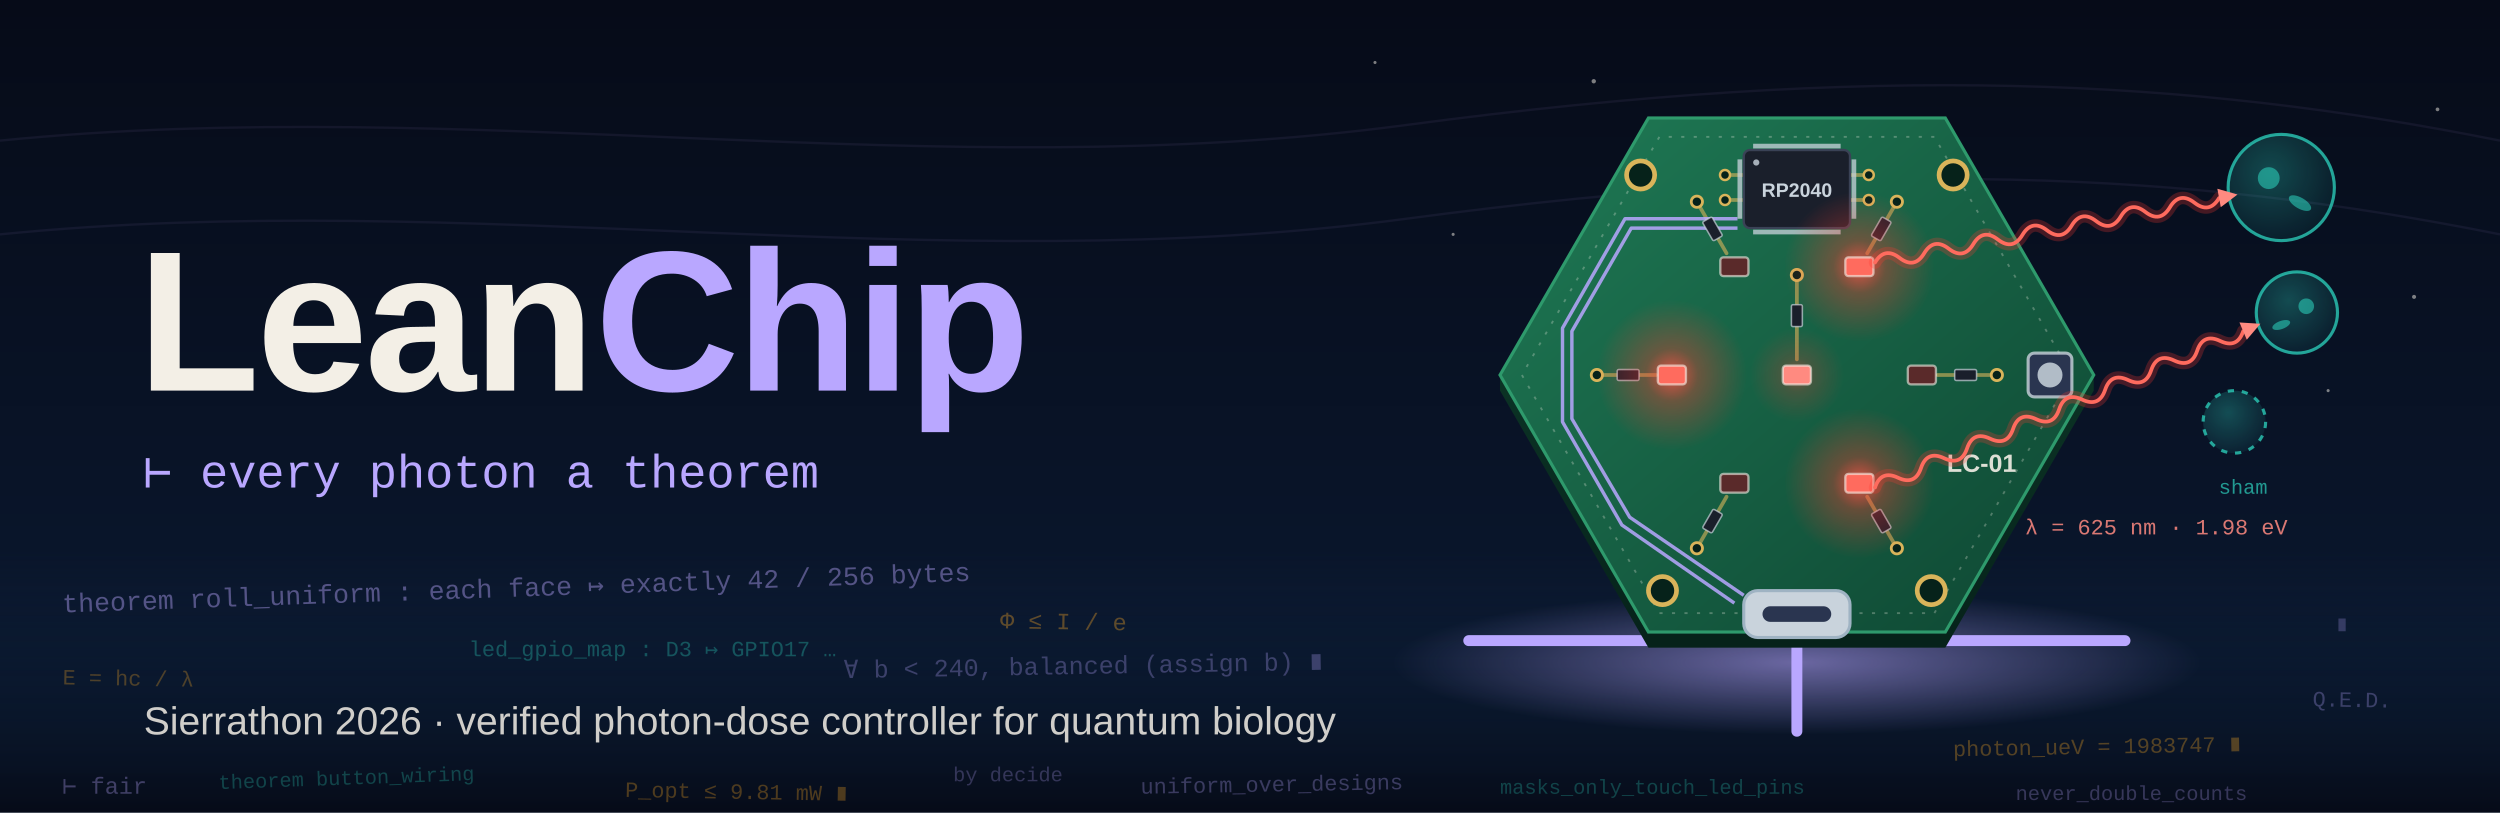
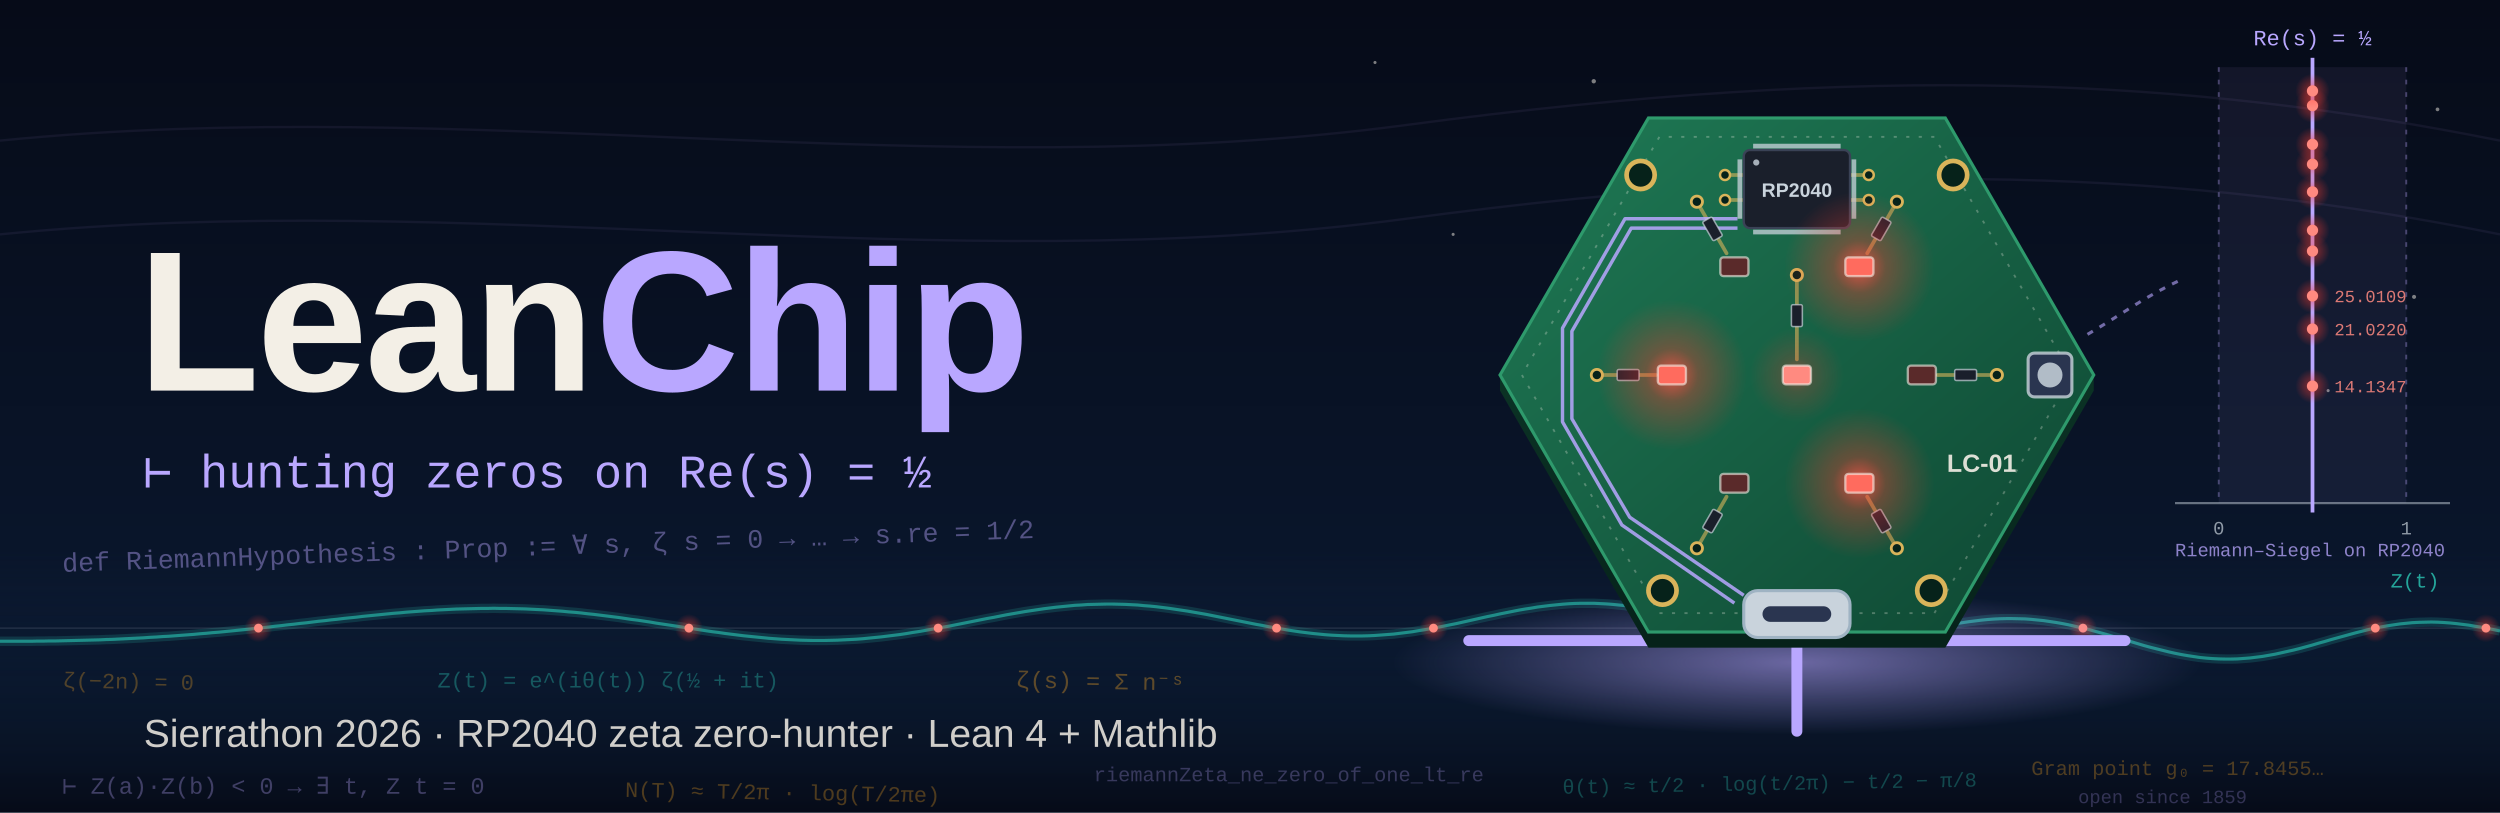
- <svg xmlns="http://www.w3.org/2000/svg" viewBox="0 0 1600 520" width="1600" height="520" role="img" aria-label="LeanChip: a hexagonal RP2040 board whose seven red LEDs send 625 nanometre photons to sample wells, floating on a glowing logic turnstile, above the words LeanChip, every photon a theorem">
+ <svg xmlns="http://www.w3.org/2000/svg" viewBox="0 0 1600 520" width="1600" height="520" role="img" aria-label="LeanChip: a hexagonal RP2040 board beside the critical strip of the Riemann zeta function, its first ten zeros glowing on the line real part one half, with Hardy Z of t drawn along the bottom and its zero crossings marked, above the words LeanChip, hunting zeros on the critical line">
  <defs>
    <linearGradient id="sky" x1="0" y1="0" x2="0" y2="1">
      <stop offset="0" stop-color="#060B18" />
      <stop offset="1" stop-color="#0B1A33" />
    </linearGradient>
    <linearGradient id="floor" x1="0" y1="0" x2="0" y2="1">
      <stop offset="0" stop-color="#0D2440" stop-opacity="0" />
      <stop offset="1" stop-color="#060B18" />
    </linearGradient>
    <linearGradient id="mask" x1="0" y1="0" x2="1" y2="1">
      <stop offset="0" stop-color="#1F7A55" />
      <stop offset="1" stop-color="#0E4632" />
    </linearGradient>
    <linearGradient id="edge" x1="0" y1="0" x2="0" y2="1">
      <stop offset="0" stop-color="#0B3325" />
      <stop offset="1" stop-color="#06221A" />
    </linearGradient>
    <radialGradient id="glow" cx="0.5" cy="0.5" r="0.5">
      <stop offset="0" stop-color="#B9A7FF" stop-opacity="0.55" />
      <stop offset="1" stop-color="#B9A7FF" stop-opacity="0" />
    </radialGradient>
    <radialGradient id="redglow" cx="0.5" cy="0.5" r="0.5">
      <stop offset="0" stop-color="#FF5A4E" stop-opacity="0.85" />
      <stop offset="0.35" stop-color="#FF3B30" stop-opacity="0.35" />
      <stop offset="1" stop-color="#FF3B30" stop-opacity="0" />
    </radialGradient>
    <radialGradient id="cell" cx="0.4" cy="0.35" r="0.7">
      <stop offset="0" stop-color="#2DD4BF" stop-opacity="0.30" />
      <stop offset="1" stop-color="#2DD4BF" stop-opacity="0.06" />
    </radialGradient>
  </defs>
  <rect width="1600" height="520" fill="url(#sky)" />
  <g fill="none" stroke="#B9A7FF" stroke-opacity="0.07" stroke-width="1.5">
    <path d="M0 90 C 300 60 600 120 900 80 S 1400 50 1600 90" />
    <path d="M0 150 C 300 120 600 180 900 140 S 1400 110 1600 150" />
  </g>
  <g fill="#F3EFE6" opacity="0.5">
    <circle cx="1020" cy="52" r="1.4" />
    <circle cx="1560" cy="70" r="1.2" />
    <circle cx="1490" cy="250" r="1" />
    <circle cx="930" cy="150" r="1" />
    <circle cx="1545" cy="190" r="1.3" />
    <circle cx="880" cy="40" r="1" />
  </g>
  <rect y="352" width="1600" height="168" fill="url(#floor)" />
-   <g transform="translate(1460 120)">
-     <g stroke="#2DD4BF" stroke-opacity="0.75" stroke-width="2">
-       <circle cx="0" cy="0" r="34" fill="url(#cell)" />
-       <circle cx="10" cy="80" r="26" fill="url(#cell)" />
-       <circle cx="-30" cy="150" r="20" fill="url(#cell)" stroke-dasharray="4 5" />
-     </g>
-     <g fill="#2DD4BF" fill-opacity="0.55">
-       <circle cx="-8" cy="-6" r="7" />
-       <ellipse cx="12" cy="10" rx="8" ry="3.5" transform="rotate(30 12 10)" />
-       <circle cx="16" cy="76" r="5" />
-       <ellipse cx="0" cy="88" rx="6" ry="2.6" transform="rotate(-20 0 88)" />
-     </g>
-     <text x="-40" y="196" font-family="'JetBrains Mono',Consolas,'Courier New',monospace" font-size="13" fill="#2DD4BF" fill-opacity="0.7">sham</text>
-   </g>
-   <text x="1296" y="342" font-family="'JetBrains Mono',Consolas,'Courier New',monospace" font-size="14" fill="#FF8A80" fill-opacity="0.85">λ = 625 nm · 1.98 eV</text>
+   <line x1="0" y1="402" x2="1600" y2="402" stroke="#C9D3DC" stroke-opacity="0.12" stroke-width="1" />
+   <polyline points="0.0,410.4 4.0,410.4 8.0,410.4 12.0,410.4 16.0,410.4 20.0,410.4 24.0,410.3 28.0,410.3 32.0,410.2 36.0,410.2 40.0,410.1 44.0,410.0 48.0,409.9 52.0,409.8 56.0,409.7 60.0,409.6 64.0,409.5 68.0,409.3 72.0,409.2 76.0,409.0 80.0,408.8 84.0,408.6 88.0,408.4 92.0,408.2 96.0,407.9 100.0,407.7 104.0,407.4 108.0,407.2 112.0,406.9 116.0,406.6 120.0,406.3 124.0,406.0 128.0,405.6 132.0,405.3 136.0,404.9 140.0,404.6 144.0,404.2 148.0,403.8 152.0,403.4 156.0,403.0 160.0,402.6 164.0,402.1 168.0,401.7 172.0,401.3 176.0,400.8 180.0,400.4 184.0,399.9 188.0,399.5 192.0,399.0 196.0,398.6 200.0,398.1 204.0,397.6 208.0,397.2 212.0,396.7 216.0,396.3 220.0,395.8 224.0,395.4 228.0,395.0 232.0,394.5 236.0,394.1 240.0,393.7 244.0,393.3 248.0,392.9 252.0,392.5 256.0,392.2 260.0,391.8 264.0,391.5 268.0,391.2 272.0,390.9 276.0,390.7 280.0,390.4 284.0,390.2 288.0,390.0 292.0,389.8 296.0,389.7 300.0,389.6 304.0,389.5 308.0,389.4 312.0,389.4 316.0,389.3 320.0,389.4 324.0,389.4 328.0,389.5 332.0,389.6 336.0,389.7 340.0,389.9 344.0,390.1 348.0,390.3 352.0,390.6 356.0,390.9 360.0,391.2 364.0,391.6 368.0,391.9 372.0,392.3 376.0,392.8 380.0,393.2 384.0,393.7 388.0,394.2 392.0,394.7 396.0,395.2 400.0,395.8 404.0,396.4 408.0,396.9 412.0,397.5 416.0,398.1 420.0,398.8 424.0,399.4 428.0,400.0 432.0,400.6 436.0,401.2 440.0,401.9 444.0,402.5 448.0,403.1 452.0,403.7 456.0,404.3 460.0,404.8 464.0,405.4 468.0,405.9 472.0,406.4 476.0,406.9 480.0,407.3 484.0,407.7 488.0,408.1 492.0,408.5 496.0,408.8 500.0,409.1 504.0,409.3 508.0,409.5 512.0,409.7 516.0,409.8 520.0,409.9 524.0,409.9 528.0,409.9 532.0,409.8 536.0,409.7 540.0,409.5 544.0,409.3 548.0,409.1 552.0,408.8 556.0,408.4 560.0,408.0 564.0,407.6 568.0,407.1 572.0,406.6 576.0,406.1 580.0,405.5 584.0,404.8 588.0,404.2 592.0,403.5 596.0,402.8 600.0,402.1 604.0,401.3 608.0,400.6 612.0,399.8 616.0,399.0 620.0,398.2 624.0,397.4 628.0,396.6 632.0,395.8 636.0,395.1 640.0,394.3 644.0,393.5 648.0,392.8 652.0,392.1 656.0,391.4 660.0,390.8 664.0,390.2 668.0,389.6 672.0,389.1 676.0,388.6 680.0,388.2 684.0,387.8 688.0,387.4 692.0,387.2 696.0,386.9 700.0,386.8 704.0,386.7 708.0,386.6 712.0,386.6 716.0,386.7 720.0,386.8 724.0,387.0 728.0,387.2 732.0,387.6 736.0,387.9 740.0,388.3 744.0,388.8 748.0,389.3 752.0,389.9 756.0,390.5 760.0,391.1 764.0,391.8 768.0,392.5 772.0,393.2 776.0,394.0 780.0,394.8 784.0,395.6 788.0,396.4 792.0,397.2 796.0,398.0 800.0,398.8 804.0,399.6 808.0,400.3 812.0,401.1 816.0,401.8 820.0,402.5 824.0,403.2 828.0,403.8 832.0,404.4 836.0,404.9 840.0,405.4 844.0,405.8 848.0,406.2 852.0,406.5 856.0,406.7 860.0,406.9 864.0,407.0 868.0,407.0 872.0,407.0 876.0,406.9 880.0,406.7 884.0,406.4 888.0,406.1 892.0,405.8 896.0,405.3 900.0,404.8 904.0,404.3 908.0,403.6 912.0,403.0 916.0,402.3 920.0,401.5 924.0,400.7 928.0,399.9 932.0,399.1 936.0,398.2 940.0,397.3 944.0,396.4 948.0,395.5 952.0,394.6 956.0,393.8 960.0,392.9 964.0,392.1 968.0,391.3 972.0,390.5 976.0,389.8 980.0,389.2 984.0,388.5 988.0,388.0 992.0,387.5 996.0,387.1 1000.0,386.7 1004.0,386.4 1008.0,386.2 1012.0,386.1 1016.0,386.1 1020.0,386.1 1024.0,386.3 1028.0,386.5 1032.0,386.8 1036.0,387.2 1040.0,387.6 1044.0,388.2 1048.0,388.8 1052.0,389.5 1056.0,390.2 1060.0,391.0 1064.0,391.9 1068.0,392.8 1072.0,393.7 1076.0,394.7 1080.0,395.8 1084.0,396.8 1088.0,397.9 1092.0,398.9 1096.0,400.0 1100.0,401.1 1104.0,402.1 1108.0,403.2 1112.0,404.2 1116.0,405.1 1120.0,406.1 1124.0,406.9 1128.0,407.8 1132.0,408.5 1136.0,409.2 1140.0,409.8 1144.0,410.3 1148.0,410.8 1152.0,411.2 1156.0,411.5 1160.0,411.7 1164.0,411.8 1168.0,411.8 1172.0,411.7 1176.0,411.6 1180.0,411.4 1184.0,411.0 1188.0,410.7 1192.0,410.2 1196.0,409.7 1200.0,409.1 1204.0,408.4 1208.0,407.7 1212.0,407.0 1216.0,406.2 1220.0,405.4 1224.0,404.6 1228.0,403.8 1232.0,403.0 1236.0,402.2 1240.0,401.4 1244.0,400.6 1248.0,399.8 1252.0,399.1 1256.0,398.5 1260.0,397.9 1264.0,397.4 1268.0,396.9 1272.0,396.5 1276.0,396.2 1280.0,396.0 1284.0,395.9 1288.0,395.9 1292.0,396.0 1296.0,396.1 1300.0,396.4 1304.0,396.8 1308.0,397.2 1312.0,397.8 1316.0,398.4 1320.0,399.1 1324.0,399.9 1328.0,400.8 1332.0,401.7 1336.0,402.7 1340.0,403.8 1344.0,404.9 1348.0,406.0 1352.0,407.2 1356.0,408.4 1360.0,409.6 1364.0,410.7 1368.0,411.9 1372.0,413.1 1376.0,414.2 1380.0,415.2 1384.0,416.2 1388.0,417.2 1392.0,418.1 1396.0,418.9 1400.0,419.6 1404.0,420.2 1408.0,420.8 1412.0,421.2 1416.0,421.5 1420.0,421.7 1424.0,421.8 1428.0,421.8 1432.0,421.7 1436.0,421.4 1440.0,421.1 1444.0,420.6 1448.0,420.1 1452.0,419.4 1456.0,418.7 1460.0,417.8 1464.0,416.9 1468.0,416.0 1472.0,415.0 1476.0,413.9 1480.0,412.8 1484.0,411.6 1488.0,410.5 1492.0,409.3 1496.0,408.2 1500.0,407.1 1504.0,406.0 1508.0,404.9 1512.0,403.9 1516.0,402.9 1520.0,402.0 1524.0,401.2 1528.0,400.5 1532.0,399.9 1536.0,399.3 1540.0,398.9 1544.0,398.5 1548.0,398.3 1552.0,398.2 1556.0,398.1 1560.0,398.2 1564.0,398.4 1568.0,398.7 1572.0,399.1 1576.0,399.6 1580.0,400.1 1584.0,400.8 1588.0,401.4 1592.0,402.2 1596.0,403.0 1600.0,403.8" fill="none" stroke="#2DD4BF" stroke-opacity="0.16" stroke-width="6" stroke-linejoin="round" />
+   <polyline points="0.0,410.4 4.0,410.4 8.0,410.4 12.0,410.4 16.0,410.4 20.0,410.4 24.0,410.3 28.0,410.3 32.0,410.2 36.0,410.2 40.0,410.1 44.0,410.0 48.0,409.9 52.0,409.8 56.0,409.7 60.0,409.6 64.0,409.5 68.0,409.3 72.0,409.2 76.0,409.0 80.0,408.8 84.0,408.6 88.0,408.4 92.0,408.2 96.0,407.9 100.0,407.7 104.0,407.4 108.0,407.2 112.0,406.9 116.0,406.6 120.0,406.3 124.0,406.0 128.0,405.6 132.0,405.3 136.0,404.9 140.0,404.6 144.0,404.2 148.0,403.8 152.0,403.4 156.0,403.0 160.0,402.6 164.0,402.1 168.0,401.7 172.0,401.3 176.0,400.8 180.0,400.4 184.0,399.9 188.0,399.5 192.0,399.0 196.0,398.6 200.0,398.1 204.0,397.6 208.0,397.2 212.0,396.7 216.0,396.3 220.0,395.8 224.0,395.4 228.0,395.0 232.0,394.5 236.0,394.1 240.0,393.7 244.0,393.3 248.0,392.9 252.0,392.5 256.0,392.2 260.0,391.8 264.0,391.5 268.0,391.2 272.0,390.9 276.0,390.7 280.0,390.4 284.0,390.2 288.0,390.0 292.0,389.8 296.0,389.7 300.0,389.6 304.0,389.5 308.0,389.4 312.0,389.4 316.0,389.3 320.0,389.4 324.0,389.4 328.0,389.5 332.0,389.6 336.0,389.7 340.0,389.9 344.0,390.1 348.0,390.3 352.0,390.6 356.0,390.9 360.0,391.2 364.0,391.6 368.0,391.9 372.0,392.3 376.0,392.8 380.0,393.2 384.0,393.7 388.0,394.2 392.0,394.7 396.0,395.2 400.0,395.8 404.0,396.4 408.0,396.9 412.0,397.5 416.0,398.1 420.0,398.8 424.0,399.4 428.0,400.0 432.0,400.6 436.0,401.2 440.0,401.9 444.0,402.5 448.0,403.1 452.0,403.7 456.0,404.3 460.0,404.8 464.0,405.4 468.0,405.9 472.0,406.4 476.0,406.9 480.0,407.3 484.0,407.7 488.0,408.1 492.0,408.5 496.0,408.8 500.0,409.1 504.0,409.3 508.0,409.5 512.0,409.7 516.0,409.8 520.0,409.9 524.0,409.9 528.0,409.9 532.0,409.8 536.0,409.7 540.0,409.5 544.0,409.3 548.0,409.1 552.0,408.8 556.0,408.4 560.0,408.0 564.0,407.6 568.0,407.1 572.0,406.6 576.0,406.1 580.0,405.5 584.0,404.8 588.0,404.2 592.0,403.5 596.0,402.8 600.0,402.1 604.0,401.3 608.0,400.6 612.0,399.8 616.0,399.0 620.0,398.2 624.0,397.4 628.0,396.6 632.0,395.8 636.0,395.1 640.0,394.3 644.0,393.5 648.0,392.8 652.0,392.1 656.0,391.4 660.0,390.8 664.0,390.2 668.0,389.6 672.0,389.1 676.0,388.6 680.0,388.2 684.0,387.8 688.0,387.4 692.0,387.2 696.0,386.9 700.0,386.8 704.0,386.7 708.0,386.6 712.0,386.6 716.0,386.7 720.0,386.8 724.0,387.0 728.0,387.2 732.0,387.6 736.0,387.9 740.0,388.3 744.0,388.8 748.0,389.3 752.0,389.9 756.0,390.5 760.0,391.1 764.0,391.8 768.0,392.5 772.0,393.2 776.0,394.0 780.0,394.8 784.0,395.6 788.0,396.4 792.0,397.2 796.0,398.0 800.0,398.8 804.0,399.6 808.0,400.3 812.0,401.1 816.0,401.8 820.0,402.5 824.0,403.2 828.0,403.8 832.0,404.4 836.0,404.9 840.0,405.4 844.0,405.8 848.0,406.2 852.0,406.5 856.0,406.7 860.0,406.9 864.0,407.0 868.0,407.0 872.0,407.0 876.0,406.9 880.0,406.7 884.0,406.4 888.0,406.1 892.0,405.8 896.0,405.3 900.0,404.8 904.0,404.3 908.0,403.6 912.0,403.0 916.0,402.3 920.0,401.5 924.0,400.7 928.0,399.9 932.0,399.1 936.0,398.2 940.0,397.3 944.0,396.4 948.0,395.5 952.0,394.6 956.0,393.8 960.0,392.9 964.0,392.1 968.0,391.3 972.0,390.5 976.0,389.8 980.0,389.2 984.0,388.5 988.0,388.0 992.0,387.5 996.0,387.1 1000.0,386.7 1004.0,386.4 1008.0,386.2 1012.0,386.1 1016.0,386.1 1020.0,386.1 1024.0,386.3 1028.0,386.5 1032.0,386.8 1036.0,387.2 1040.0,387.6 1044.0,388.2 1048.0,388.8 1052.0,389.5 1056.0,390.2 1060.0,391.0 1064.0,391.9 1068.0,392.8 1072.0,393.7 1076.0,394.7 1080.0,395.8 1084.0,396.8 1088.0,397.9 1092.0,398.9 1096.0,400.0 1100.0,401.1 1104.0,402.1 1108.0,403.2 1112.0,404.2 1116.0,405.1 1120.0,406.1 1124.0,406.9 1128.0,407.8 1132.0,408.5 1136.0,409.2 1140.0,409.8 1144.0,410.3 1148.0,410.8 1152.0,411.2 1156.0,411.5 1160.0,411.7 1164.0,411.8 1168.0,411.8 1172.0,411.7 1176.0,411.6 1180.0,411.4 1184.0,411.0 1188.0,410.7 1192.0,410.2 1196.0,409.7 1200.0,409.1 1204.0,408.4 1208.0,407.7 1212.0,407.0 1216.0,406.2 1220.0,405.4 1224.0,404.6 1228.0,403.8 1232.0,403.0 1236.0,402.2 1240.0,401.4 1244.0,400.6 1248.0,399.8 1252.0,399.1 1256.0,398.5 1260.0,397.9 1264.0,397.4 1268.0,396.9 1272.0,396.5 1276.0,396.2 1280.0,396.0 1284.0,395.9 1288.0,395.9 1292.0,396.0 1296.0,396.1 1300.0,396.4 1304.0,396.8 1308.0,397.2 1312.0,397.8 1316.0,398.4 1320.0,399.1 1324.0,399.9 1328.0,400.8 1332.0,401.7 1336.0,402.7 1340.0,403.8 1344.0,404.9 1348.0,406.0 1352.0,407.2 1356.0,408.4 1360.0,409.6 1364.0,410.7 1368.0,411.9 1372.0,413.1 1376.0,414.2 1380.0,415.2 1384.0,416.2 1388.0,417.2 1392.0,418.1 1396.0,418.9 1400.0,419.6 1404.0,420.2 1408.0,420.8 1412.0,421.2 1416.0,421.5 1420.0,421.7 1424.0,421.8 1428.0,421.8 1432.0,421.7 1436.0,421.4 1440.0,421.1 1444.0,420.6 1448.0,420.1 1452.0,419.4 1456.0,418.7 1460.0,417.8 1464.0,416.9 1468.0,416.0 1472.0,415.0 1476.0,413.9 1480.0,412.8 1484.0,411.6 1488.0,410.5 1492.0,409.3 1496.0,408.2 1500.0,407.1 1504.0,406.0 1508.0,404.9 1512.0,403.9 1516.0,402.9 1520.0,402.0 1524.0,401.2 1528.0,400.5 1532.0,399.9 1536.0,399.3 1540.0,398.9 1544.0,398.5 1548.0,398.3 1552.0,398.2 1556.0,398.1 1560.0,398.2 1564.0,398.4 1568.0,398.7 1572.0,399.1 1576.0,399.6 1580.0,400.1 1584.0,400.8 1588.0,401.4 1592.0,402.2 1596.0,403.0 1600.0,403.8" fill="none" stroke="#2DD4BF" stroke-opacity="0.55" stroke-width="2" stroke-linejoin="round" />
+   <circle cx="165.4" cy="402" r="9" fill="url(#redglow)" />
+   <circle cx="165.4" cy="402" r="2.8" fill="#FF8A80" />
+   <circle cx="440.9" cy="402" r="9" fill="url(#redglow)" />
+   <circle cx="440.9" cy="402" r="2.8" fill="#FF8A80" />
+   <circle cx="600.4" cy="402" r="9" fill="url(#redglow)" />
+   <circle cx="600.4" cy="402" r="2.8" fill="#FF8A80" />
+   <circle cx="817.0" cy="402" r="9" fill="url(#redglow)" />
+   <circle cx="817.0" cy="402" r="2.8" fill="#FF8A80" />
+   <circle cx="917.4" cy="402" r="9" fill="url(#redglow)" />
+   <circle cx="917.4" cy="402" r="2.8" fill="#FF8A80" />
+   <circle cx="1103.4" cy="402" r="9" fill="url(#redglow)" />
+   <circle cx="1103.4" cy="402" r="2.8" fill="#FF8A80" />
+   <circle cx="1236.7" cy="402" r="9" fill="url(#redglow)" />
+   <circle cx="1236.7" cy="402" r="2.8" fill="#FF8A80" />
+   <circle cx="1333.1" cy="402" r="9" fill="url(#redglow)" />
+   <circle cx="1333.1" cy="402" r="2.8" fill="#FF8A80" />
+   <circle cx="1520.2" cy="402" r="9" fill="url(#redglow)" />
+   <circle cx="1520.2" cy="402" r="2.8" fill="#FF8A80" />
+   <circle cx="1591.0" cy="402" r="9" fill="url(#redglow)" />
+   <circle cx="1591.0" cy="402" r="2.8" fill="#FF8A80" />
+   <text x="1530" y="376" font-family="'JetBrains Mono',Consolas,'Courier New',monospace" font-size="13" fill="#2DD4BF" fill-opacity="0.75">Z(t)</text>
  <g transform="translate(1150 240)">
    <ellipse cx="0" cy="184" rx="260" ry="46" fill="url(#glow)" />
    <path d="M-210 170 L 210 170" stroke="#B9A7FF" stroke-width="7" stroke-linecap="round" />
    <path d="M0 170 L 0 228" stroke="#B9A7FF" stroke-width="7" stroke-linecap="round" />
    <polygon points="190,10 95,174.5 -95,174.5 -190,10 -190,0 -95,164.5 95,164.5 190,0" fill="url(#edge)" />
    <polygon points="190,0 95,-164.5 -95,-164.5 -190,0 -95,164.5 95,164.5" fill="url(#mask)" stroke="#2E9A6C" stroke-width="2" />
    <polygon points="176,0 88,-152.4 -88,-152.4 -176,0 -88,152.4 88,152.4" fill="none" stroke="#F3EFE6" stroke-opacity="0.28" stroke-width="1.2" stroke-dasharray="2 6" />
    <g fill="none" stroke="#D9B45A" stroke-opacity="0.6" stroke-width="2.4" stroke-linecap="round">
      <path d="M90.0 -0.0 L 128.0 -0.0" />
      <path d="M45.0 -77.9 L 64.0 -110.9" />
      <path d="M-45.0 -77.9 L -64.0 -110.9" />
      <path d="M-90.0 -0.0 L -128.0 -0.0" />
      <path d="M-45.0 77.9 L -64.0 110.9" />
      <path d="M45.0 77.9 L 64.0 110.9" />
      <path d="M0 -10 L 0 -64" />
      <path d="M-34 -128 L -46 -128" />
      <path d="M34 -128 L 46 -128" />
      <path d="M-34 -112 L -46 -112" />
      <path d="M34 -112 L 46 -112" />
    </g>
    <g fill="none" stroke="#B9A7FF" stroke-opacity="0.85" stroke-width="2.2" stroke-linejoin="round">
      <path d="M-38 -100 L -110 -100 L -150 -30 L -150 30 L -112 96 L -40 146" />
      <path d="M-38 -94 L -106 -94 L -144 -28 L -144 28 L -107 91 L -34 141" />
    </g>
    <rect x="104.5" y="-7.0" width="7" height="14" rx="1" fill="#1A1F2B" stroke="#C9D3DC" stroke-opacity="0.7" stroke-width="1" transform="rotate(90 108.0 -0.0)" />
    <circle cx="128.0" cy="-0.0" r="3.6" fill="#06221A" stroke="#D9B45A" stroke-width="1.8" />
    <rect x="50.5" y="-100.5" width="7" height="14" rx="1" fill="#1A1F2B" stroke="#C9D3DC" stroke-opacity="0.7" stroke-width="1" transform="rotate(30 54.0 -93.5)" />
    <circle cx="64.0" cy="-110.9" r="3.6" fill="#06221A" stroke="#D9B45A" stroke-width="1.8" />
    <rect x="-57.5" y="-100.5" width="7" height="14" rx="1" fill="#1A1F2B" stroke="#C9D3DC" stroke-opacity="0.7" stroke-width="1" transform="rotate(-30 -54.0 -93.5)" />
    <circle cx="-64.0" cy="-110.9" r="3.6" fill="#06221A" stroke="#D9B45A" stroke-width="1.8" />
    <rect x="-111.5" y="-7.0" width="7" height="14" rx="1" fill="#1A1F2B" stroke="#C9D3DC" stroke-opacity="0.7" stroke-width="1" transform="rotate(-90 -108.0 -0.0)" />
    <circle cx="-128.0" cy="-0.0" r="3.6" fill="#06221A" stroke="#D9B45A" stroke-width="1.8" />
    <rect x="-57.5" y="86.5" width="7" height="14" rx="1" fill="#1A1F2B" stroke="#C9D3DC" stroke-opacity="0.7" stroke-width="1" transform="rotate(-150 -54.0 93.5)" />
    <circle cx="-64.0" cy="110.9" r="3.6" fill="#06221A" stroke="#D9B45A" stroke-width="1.8" />
    <rect x="50.5" y="86.5" width="7" height="14" rx="1" fill="#1A1F2B" stroke="#C9D3DC" stroke-opacity="0.7" stroke-width="1" transform="rotate(-210 54.0 93.5)" />
    <circle cx="64.0" cy="110.9" r="3.6" fill="#06221A" stroke="#D9B45A" stroke-width="1.8" />
    <rect x="-3.5" y="-45" width="7" height="14" rx="1" fill="#1A1F2B" stroke="#C9D3DC" stroke-opacity="0.7" stroke-width="1" />
    <circle cx="0" cy="-64" r="3.6" fill="#06221A" stroke="#D9B45A" stroke-width="1.8" />
    <circle cx="-46" cy="-128" r="3.2" fill="#06221A" stroke="#D9B45A" stroke-width="1.6" />
    <circle cx="46" cy="-128" r="3.2" fill="#06221A" stroke="#D9B45A" stroke-width="1.6" />
    <circle cx="-46" cy="-112" r="3.2" fill="#06221A" stroke="#D9B45A" stroke-width="1.6" />
    <circle cx="46" cy="-112" r="3.2" fill="#06221A" stroke="#D9B45A" stroke-width="1.6" />
    <rect x="-34" y="-144" width="68" height="50" rx="4" fill="#1A1F2B" stroke="#3A4256" stroke-width="1.5" />
    <g fill="#C9D3DC" fill-opacity="0.75">
      <rect x="-28" y="-148" width="56" height="3" />
      <rect x="-28" y="-93" width="56" height="3" />
      <rect x="-38" y="-138" width="3" height="38" />
      <rect x="35" y="-138" width="3" height="38" />
    </g>
    <circle cx="-26" cy="-136" r="2" fill="#C9D3DC" fill-opacity="0.8" />
    <text x="0" y="-114" text-anchor="middle" font-family="'Space Grotesk','Segoe UI',Arial,sans-serif" font-size="12.5" font-weight="700" fill="#C9D3DC">RP2040</text>
    <rect x="-34" y="138" width="68" height="30" rx="9" fill="#C9D3DC" stroke="#9FB3C3" stroke-width="2" />
    <rect x="-22" y="148" width="44" height="10" rx="5" fill="#2A3550" />
    <rect x="148" y="-14" width="28" height="28" rx="4" fill="#2A3550" stroke="#C9D3DC" stroke-opacity="0.8" stroke-width="2" />
    <circle cx="162" cy="0" r="8" fill="#C9D3DC" fill-opacity="0.85" />
    <g fill="#06221A" stroke="#D9B45A" stroke-width="3">
      <circle cx="-100" cy="-128" r="9" />
      <circle cx="100" cy="-128" r="9" />
      <circle cx="-86" cy="138" r="9" />
      <circle cx="86" cy="138" r="9" />
    </g>
    <circle cx="40.0" cy="-69.3" r="48" fill="url(#redglow)" />
    <circle cx="-80.0" cy="-0.0" r="48" fill="url(#redglow)" />
    <circle cx="40.0" cy="69.3" r="48" fill="url(#redglow)" />
    <circle cx="0" cy="0" r="30" fill="url(#redglow)" opacity="0.55" />
    <g stroke="#F3EFE6" stroke-opacity="0.6" stroke-width="1.5">
      <rect x="71.0" y="-6.0" width="18" height="12" rx="2" fill="#5A2A2A" />
      <rect x="31.0" y="-75.3" width="18" height="12" rx="2" fill="#FF6B5E" />
      <rect x="-49.0" y="-75.3" width="18" height="12" rx="2" fill="#5A2A2A" />
      <rect x="-89.0" y="-6.0" width="18" height="12" rx="2" fill="#FF6B5E" />
      <rect x="-49.0" y="63.3" width="18" height="12" rx="2" fill="#5A2A2A" />
      <rect x="31.0" y="63.3" width="18" height="12" rx="2" fill="#FF6B5E" />
      <rect x="-9" y="-6" width="18" height="12" rx="2" fill="#FF8A80" />
    </g>
    <text x="96" y="62" font-family="'Space Grotesk','Segoe UI',Arial,sans-serif" font-size="16" font-weight="700" fill="#F3EFE6" fill-opacity="0.9">LC-01</text>
  </g>
-   <g fill="none" stroke-linecap="round">
-     <path d="M1200 168 q 8.0 -9 16 0 t 16 0 t 16 0 t 16 0 t 16 0 t 16 0 t 16 0 t 16 0 t 16 0 t 16 0 t 16 0 t 16 0 t 16 0 t 16 0" transform="rotate(-10.6 1200 168)" stroke="#FF3B30" stroke-opacity="0.25" stroke-width="8" />
-     <path d="M1200 168 q 8.0 -9 16 0 t 16 0 t 16 0 t 16 0 t 16 0 t 16 0 t 16 0 t 16 0 t 16 0 t 16 0 t 16 0 t 16 0 t 16 0 t 16 0" transform="rotate(-10.6 1200 168)" stroke="#FF6B5E" stroke-width="2.4" />
-     <path d="M1200 312 q 8.0 -9 16 0 t 16 0 t 16 0 t 16 0 t 16 0 t 16 0 t 16 0 t 16 0 t 16 0 t 16 0 t 16 0 t 16 0 t 16 0 t 16 0 t 16 0 t 16 0" transform="rotate(-23.0 1200 312)" stroke="#FF3B30" stroke-opacity="0.25" stroke-width="8" />
-     <path d="M1200 312 q 8.0 -9 16 0 t 16 0 t 16 0 t 16 0 t 16 0 t 16 0 t 16 0 t 16 0 t 16 0 t 16 0 t 16 0 t 16 0 t 16 0 t 16 0 t 16 0 t 16 0" transform="rotate(-23.0 1200 312)" stroke="#FF6B5E" stroke-width="2.4" />
-   </g>
-   <g fill="#FF8A80">
-     <polygon points="1420.2,120.7 1432.2,126.7 1420.2,132.7" transform="rotate(-10.6 1420.2 126.7)" />
-     <polygon points="1435.6,205.9 1447.6,211.9 1435.6,217.9" transform="rotate(-23.0 1435.6 211.9)" />
-   </g>
  <g font-family="'JetBrains Mono',Consolas,'Courier New',monospace">
-     <text x="40" y="392" font-size="17" fill="#B9A7FF" fill-opacity="0.42" transform="rotate(-2 40 392)">theorem roll_uniform : each face ↦ exactly 42 / 256 bytes</text>
-     <text x="640" y="402" font-size="15" fill="#F5A524" fill-opacity="0.36" transform="rotate(1 640 402)">Φ ≤ I / e</text>
-     <text x="300" y="420" font-size="14" fill="#2DD4BF" fill-opacity="0.32">led_gpio_map : D3 ↦ GPIO17 …</text>
-     <text x="540" y="434" font-size="16" fill="#B9A7FF" fill-opacity="0.29" transform="rotate(-1 540 434)">∀ b &lt; 240, balanced (assign b)  ∎</text>
-     <text x="40" y="438" font-size="14" fill="#F5A524" fill-opacity="0.29" transform="rotate(1 40 438)">E = hc / λ</text>
-     <text x="40" y="508" font-size="15" fill="#B9A7FF" fill-opacity="0.32">⊢ fair</text>
-     <text x="140" y="505" font-size="13" fill="#2DD4BF" fill-opacity="0.27" transform="rotate(-2 140 505)">theorem button_wiring</text>
-     <text x="400" y="510" font-size="14" fill="#F5A524" fill-opacity="0.30" transform="rotate(1 400 510)">P_opt ≤ 9.81 mW  ∎</text>
-     <text x="610" y="500" font-size="13" fill="#B9A7FF" fill-opacity="0.25">by decide</text>
-     <text x="730" y="508" font-size="14" fill="#B9A7FF" fill-opacity="0.29" transform="rotate(-1 730 508)">uniform_over_designs</text>
-     <text x="960" y="508" font-size="13" fill="#2DD4BF" fill-opacity="0.27">masks_only_touch_led_pins</text>
-     <text x="1250" y="484" font-size="14" fill="#F5A524" fill-opacity="0.32" transform="rotate(-1 1250 484)">photon_ueV = 1983747  ∎</text>
-     <text x="1290" y="512" font-size="13" fill="#B9A7FF" fill-opacity="0.27">never_double_counts</text>
-     <text x="1480" y="452" font-size="14" fill="#B9A7FF" fill-opacity="0.29" transform="rotate(1 1480 452)">Q.E.D.</text>
-     <text x="1495" y="404" font-size="13" fill="#B9A7FF" fill-opacity="0.25">∎</text>
-   </g>
+     <text x="40" y="366" font-size="17" fill="#B9A7FF" fill-opacity="0.42" transform="rotate(-2 40 366)">def RiemannHypothesis : Prop := ∀ s, ζ s = 0 → … → s.re = 1/2</text>
+     <text x="650" y="440" font-size="15" fill="#F5A524" fill-opacity="0.36" transform="rotate(1 650 440)">ζ(s) = Σ n⁻ˢ</text>
+     <text x="280" y="440" font-size="14" fill="#2DD4BF" fill-opacity="0.34">Z(t) = e^(iθ(t)) ζ(½ + it)</text>
+     <text x="40" y="440" font-size="14" fill="#F5A524" fill-opacity="0.30" transform="rotate(1 40 440)">ζ(−2n) = 0</text>
+     <text x="40" y="508" font-size="15" fill="#B9A7FF" fill-opacity="0.32">⊢ Z(a)·Z(b) &lt; 0 → ∃ t, Z t = 0</text>
+     <text x="400" y="510" font-size="14" fill="#F5A524" fill-opacity="0.30" transform="rotate(1 400 510)">N(T) ≈ T/2π · log(T/2πe)</text>
+     <text x="700" y="500" font-size="13" fill="#B9A7FF" fill-opacity="0.27">riemannZeta_ne_zero_of_one_lt_re</text>
+     <text x="1000" y="508" font-size="13" fill="#2DD4BF" fill-opacity="0.29" transform="rotate(-1 1000 508)">θ(t) ≈ t/2 · log(t/2π) − t/2 − π/8</text>
+     <text x="1300" y="496" font-size="13" fill="#F5A524" fill-opacity="0.30">Gram point g₀ = 17.8455…</text>
+     <text x="1330" y="514" font-size="12" fill="#B9A7FF" fill-opacity="0.25">open since 1859</text>
+   </g>
+   <g>
+     <rect x="1420" y="43" width="120" height="279" fill="#B9A7FF" fill-opacity="0.07" />
+     <line x1="1420" y1="43" x2="1420" y2="322" stroke="#B9A7FF" stroke-opacity="0.35" stroke-width="1.2" stroke-dasharray="3 5" />
+     <line x1="1540" y1="43" x2="1540" y2="322" stroke="#B9A7FF" stroke-opacity="0.35" stroke-width="1.2" stroke-dasharray="3 5" />
+     <line x1="1392" y1="322" x2="1568" y2="322" stroke="#C9D3DC" stroke-opacity="0.5" stroke-width="1.4" />
+     <line x1="1480" y1="328" x2="1480" y2="37" stroke="#B9A7FF" stroke-width="2.4" />
+     <text x="1480" y="29" text-anchor="middle" font-family="'JetBrains Mono',Consolas,'Courier New',monospace" font-size="14" fill="#B9A7FF">Re(s) = ½</text>
+     <g font-family="'JetBrains Mono',Consolas,'Courier New',monospace" font-size="12" fill="#C9D3DC" fill-opacity="0.7" text-anchor="middle">
+       <text x="1420" y="342">0</text>
+       <text x="1540" y="342">1</text>
+     </g>
+     <circle cx="1480" cy="247.1" r="11" fill="url(#redglow)" />
+     <circle cx="1480" cy="247.1" r="3.6" fill="#FF8A80" />
+     <text x="1494" y="251.1" font-family="'JetBrains Mono',Consolas,'Courier New',monospace" font-size="11" fill="#FF8A80" fill-opacity="0.85">14.1347</text>
+     <circle cx="1480" cy="210.6" r="11" fill="url(#redglow)" />
+     <circle cx="1480" cy="210.6" r="3.6" fill="#FF8A80" />
+     <text x="1494" y="214.6" font-family="'JetBrains Mono',Consolas,'Courier New',monospace" font-size="11" fill="#FF8A80" fill-opacity="0.85">21.0220</text>
+     <circle cx="1480" cy="189.4" r="11" fill="url(#redglow)" />
+     <circle cx="1480" cy="189.4" r="3.6" fill="#FF8A80" />
+     <text x="1494" y="193.4" font-family="'JetBrains Mono',Consolas,'Courier New',monospace" font-size="11" fill="#FF8A80" fill-opacity="0.85">25.0109</text>
+     <circle cx="1480" cy="160.7" r="11" fill="url(#redglow)" />
+     <circle cx="1480" cy="160.7" r="3.6" fill="#FF8A80" />
+     <circle cx="1480" cy="147.4" r="11" fill="url(#redglow)" />
+     <circle cx="1480" cy="147.4" r="3.6" fill="#FF8A80" />
+     <circle cx="1480" cy="122.8" r="11" fill="url(#redglow)" />
+     <circle cx="1480" cy="122.8" r="3.6" fill="#FF8A80" />
+     <circle cx="1480" cy="105.1" r="11" fill="url(#redglow)" />
+     <circle cx="1480" cy="105.1" r="3.6" fill="#FF8A80" />
+     <circle cx="1480" cy="92.4" r="11" fill="url(#redglow)" />
+     <circle cx="1480" cy="92.4" r="3.6" fill="#FF8A80" />
+     <circle cx="1480" cy="67.6" r="11" fill="url(#redglow)" />
+     <circle cx="1480" cy="67.6" r="3.6" fill="#FF8A80" />
+     <circle cx="1480" cy="58.2" r="11" fill="url(#redglow)" />
+     <circle cx="1480" cy="58.2" r="3.6" fill="#FF8A80" />
+   </g>
+   <path d="M1336 214 C 1360 200 1372 190 1398 178" fill="none" stroke="#B9A7FF" stroke-opacity="0.6" stroke-width="2" stroke-dasharray="4 5" />
+   <text x="1392" y="356" font-family="'JetBrains Mono',Consolas,'Courier New',monospace" font-size="12" fill="#B9A7FF" fill-opacity="0.75">Riemann–Siegel on RP2040</text>
  <text x="88" y="250" font-family="'Space Grotesk','Segoe UI',Arial,sans-serif" font-size="128" font-weight="700" fill="#F3EFE6" letter-spacing="-2">Lean<tspan fill="#B9A7FF">Chip</tspan>
  </text>
-   <text x="92" y="312" font-family="'JetBrains Mono',Consolas,'Courier New',monospace" font-size="30" fill="#B9A7FF">⊢ every photon a theorem</text>
-   <text x="92" y="470" font-family="'Space Grotesk','Segoe UI',Arial,sans-serif" font-size="25" fill="#F3EFE6" fill-opacity="0.85">Sierrathon 2026 · verified photon-dose controller for quantum biology</text>
+   <text x="92" y="312" font-family="'JetBrains Mono',Consolas,'Courier New',monospace" font-size="30" fill="#B9A7FF">⊢ hunting zeros on Re(s) = ½</text>
+   <text x="92" y="478" font-family="'Space Grotesk','Segoe UI',Arial,sans-serif" font-size="25" fill="#F3EFE6" fill-opacity="0.85">Sierrathon 2026 · RP2040 zeta zero-hunter · Lean 4 + Mathlib</text>
</svg>
